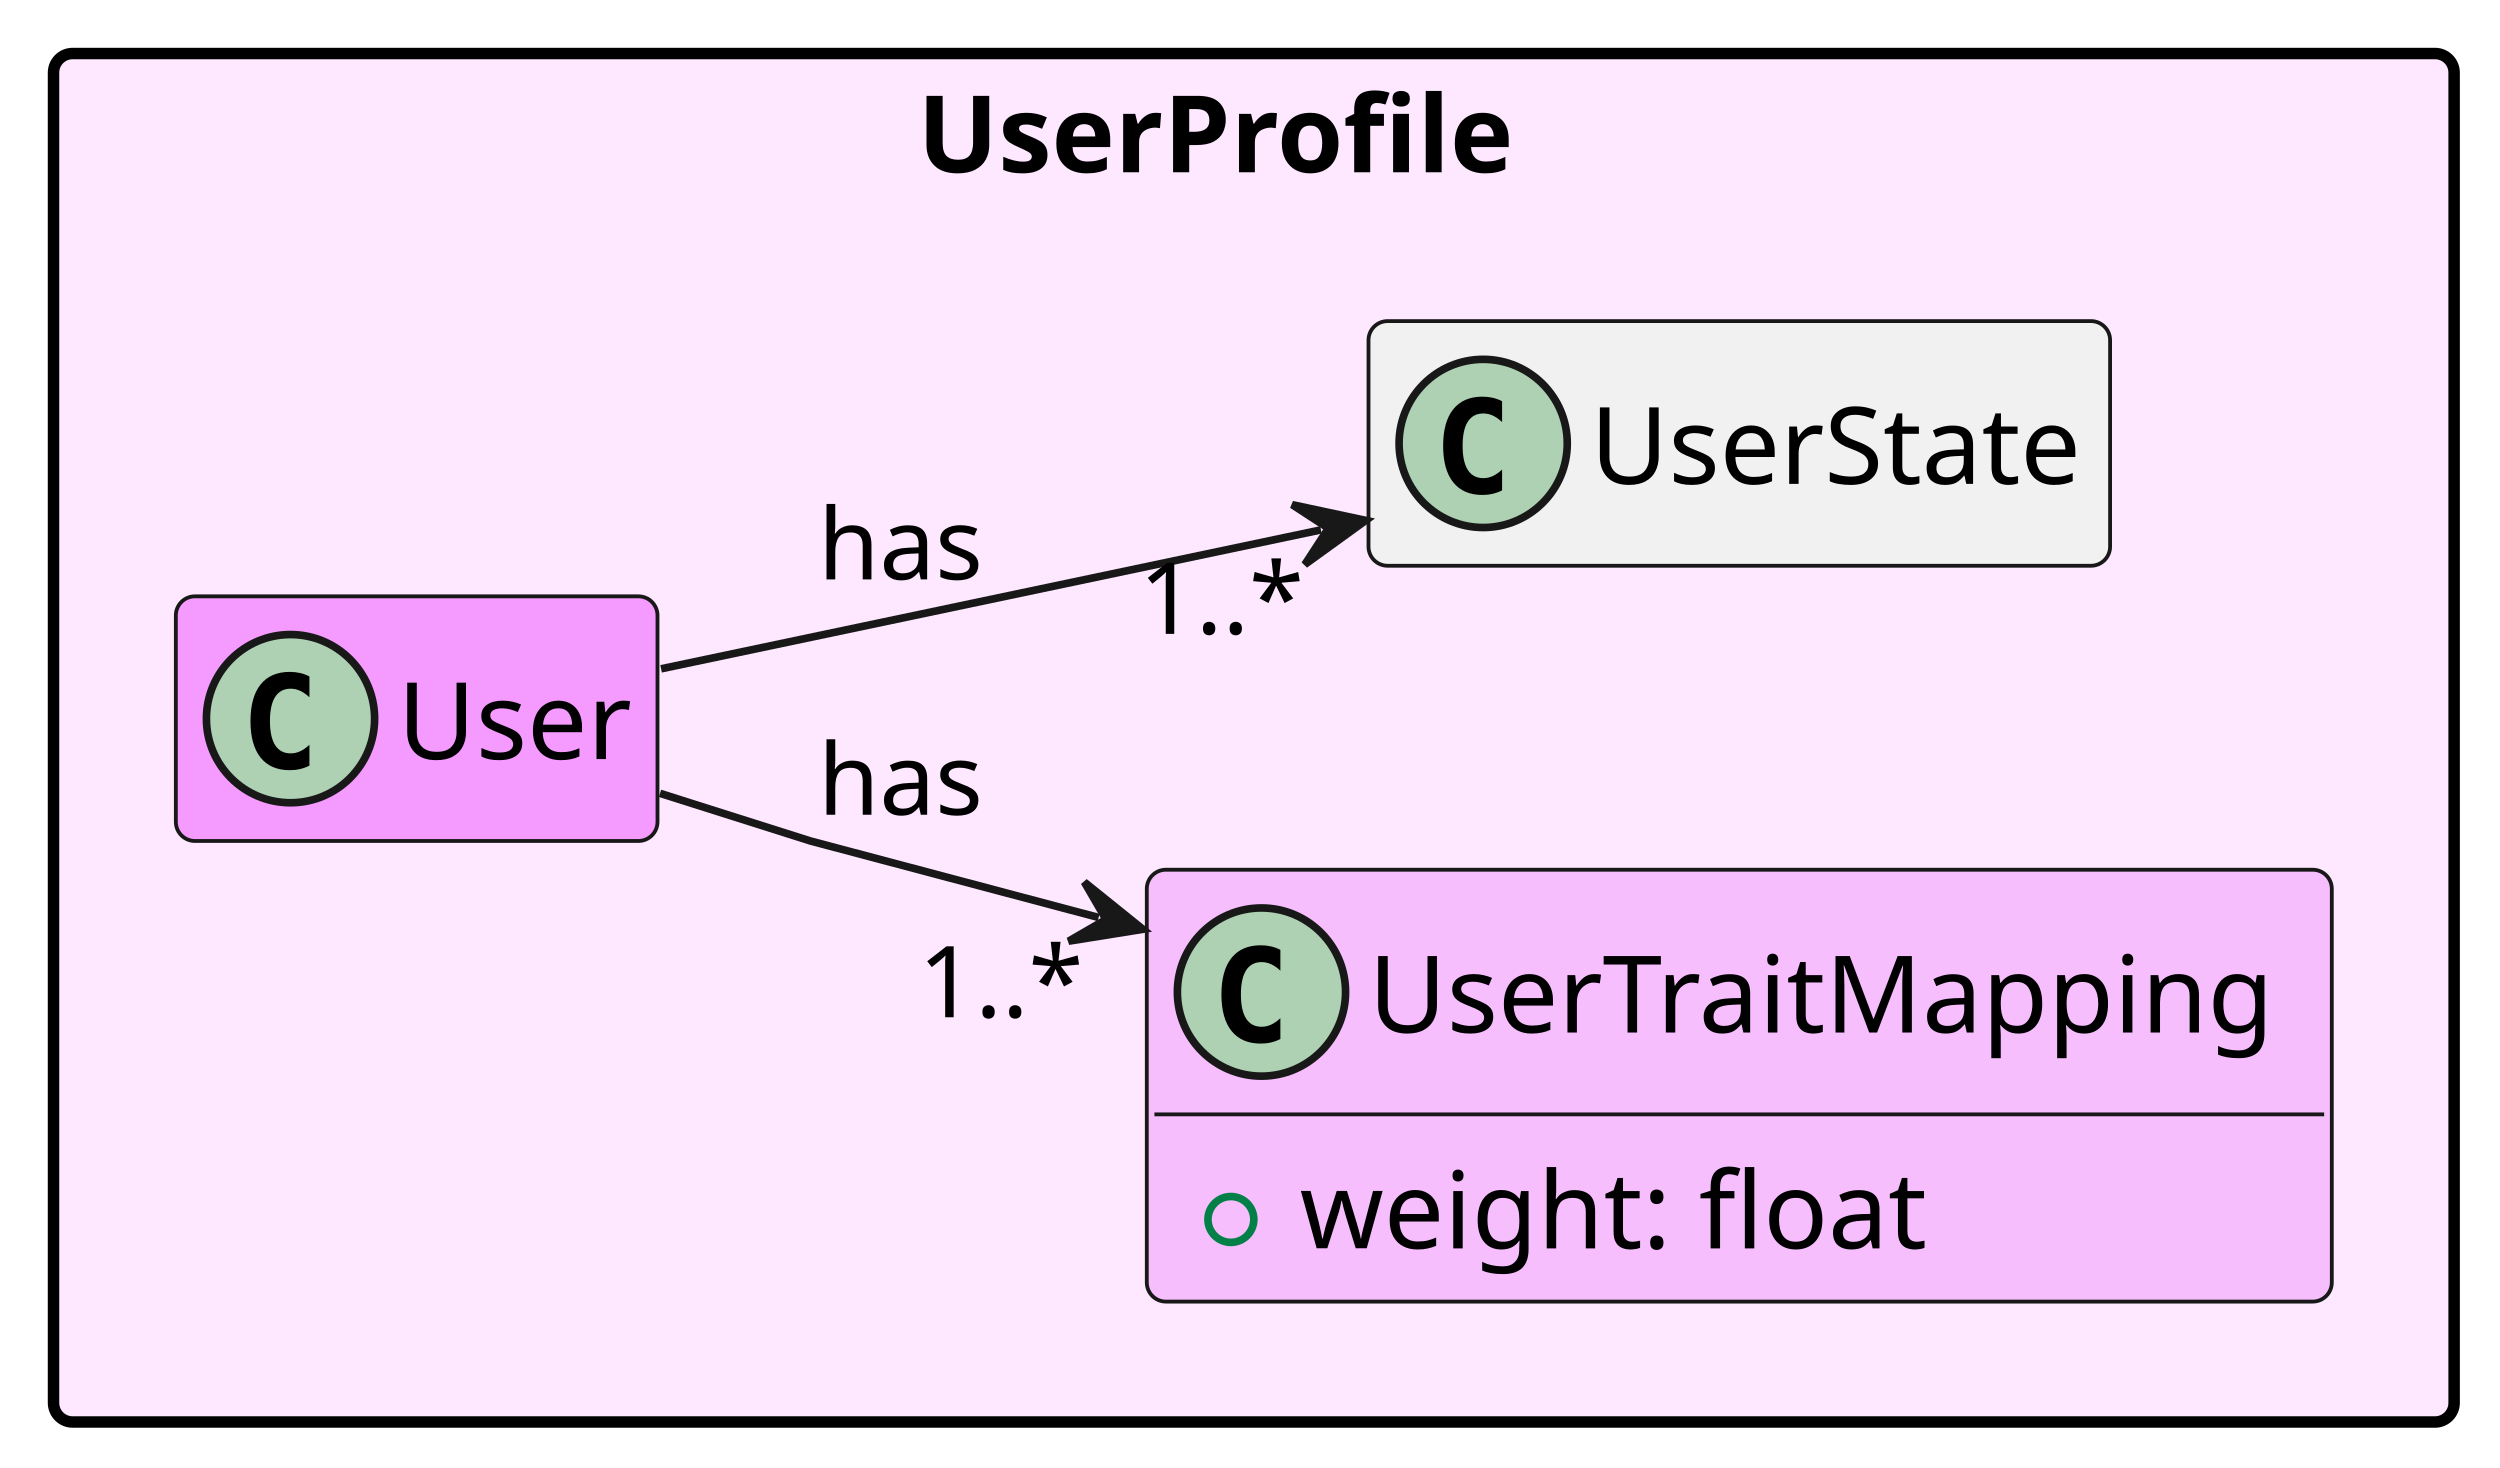
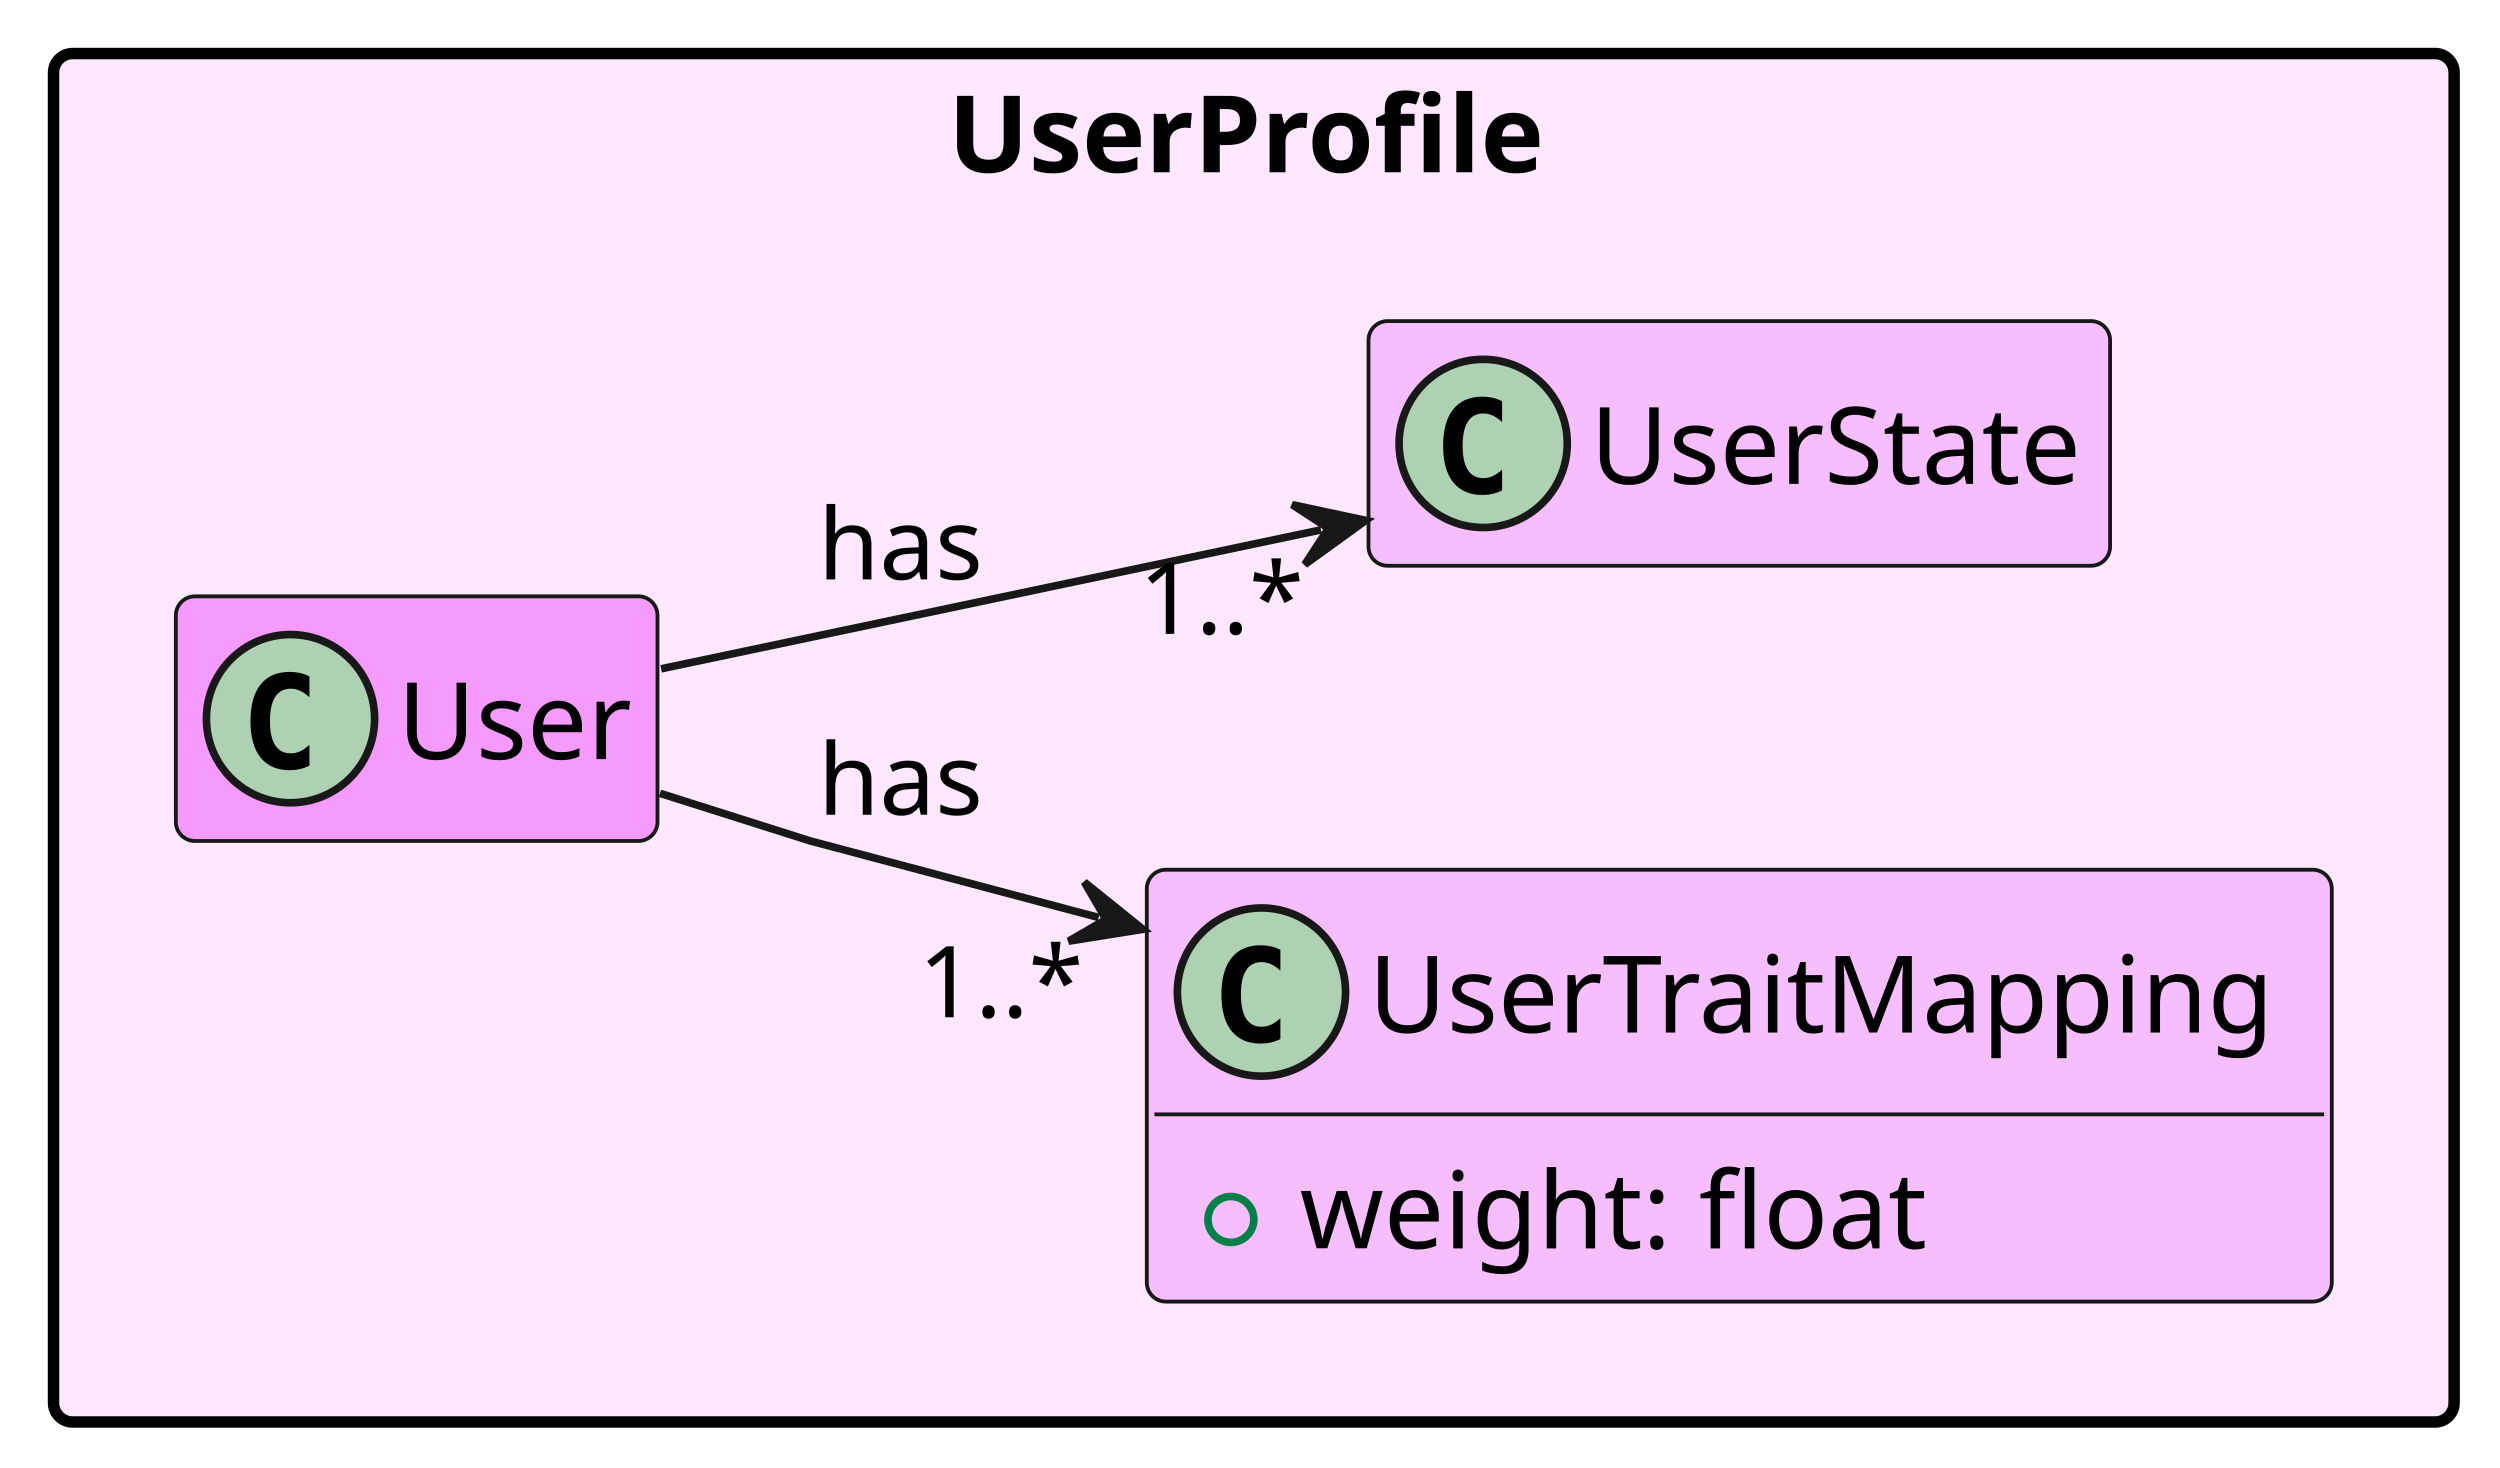
<svg xmlns="http://www.w3.org/2000/svg" contentStyleType="text/css" height="192px" preserveAspectRatio="none" style="width:327px;height:192px;background:#FFFFFF;" version="1.1" viewBox="0 0 327 192" width="327px" zoomAndPan="magnify">
  <defs />
  <g>
    <g id="cluster_UserProfile">
      <rect fill="#FDE8FF" height="179" rx="2.5" ry="2.5" style="stroke:#000000;stroke-width:1.5;" width="314" x="7" y="7" />
-       <text fill="#000000" font-family="sans-serif" font-size="14" font-weight="bold" lengthAdjust="spacing" textLength="88" x="120" y="22.535">UserProfile</text>
+       <text fill="#000000" font-family="sans-serif" font-size="14" font-weight="bold" lengthAdjust="spacing" textLength="80" x="124" y="22.535">UserProfile</text>
    </g>
    <g id="elem_User">
      <rect codeLine="16" fill="#F59BFF" height="32" id="User" rx="2.5" ry="2.5" style="stroke:#181818;stroke-width:0.5;" width="63" x="23" y="78" />
      <ellipse cx="38" cy="94" fill="#ADD1B2" rx="11" ry="11" style="stroke:#181818;stroke-width:1.0;" />
      <path d="M40.473,100.143 Q39.892,100.442 39.253,100.591 Q38.614,100.741 37.908,100.741 Q35.401,100.741 34.081,99.089 Q32.762,97.437 32.762,94.316 Q32.762,91.186 34.081,89.535 Q35.401,87.883 37.908,87.883 Q38.614,87.883 39.261,88.032 Q39.909,88.182 40.473,88.481 L40.473,91.203 Q39.842,90.622 39.249,90.352 Q38.655,90.082 38.024,90.082 Q36.68,90.082 35.995,91.149 Q35.31,92.216 35.31,94.316 Q35.31,96.408 35.995,97.474 Q36.68,98.541 38.024,98.541 Q38.655,98.541 39.249,98.271 Q39.842,98.001 40.473,97.42 Z " fill="#000000" />
      <text fill="#000000" font-family="sans-serif" font-size="14" lengthAdjust="spacing" textLength="31" x="52" y="99.291">User</text>
    </g>
    <g id="elem_UserTraitMapping">
      <rect codeLine="18" fill="#F7BEFE" height="56.488" id="UserTraitMapping" rx="2.5" ry="2.5" style="stroke:#181818;stroke-width:0.5;" width="155" x="150" y="113.76" />
      <ellipse cx="165" cy="129.76" fill="#ADD1B2" rx="11" ry="11" style="stroke:#181818;stroke-width:1.0;" />
      <path d="M167.473,135.903 Q166.892,136.202 166.253,136.351 Q165.614,136.501 164.908,136.501 Q162.401,136.501 161.082,134.849 Q159.762,133.197 159.762,130.076 Q159.762,126.947 161.082,125.295 Q162.401,123.643 164.908,123.643 Q165.614,123.643 166.261,123.792 Q166.909,123.942 167.473,124.24 L167.473,126.963 Q166.842,126.382 166.249,126.112 Q165.655,125.843 165.024,125.843 Q163.68,125.843 162.995,126.909 Q162.31,127.976 162.31,130.076 Q162.31,132.168 162.995,133.234 Q163.68,134.301 165.024,134.301 Q165.655,134.301 166.249,134.031 Q166.842,133.762 167.473,133.18 Z " fill="#000000" />
      <text fill="#000000" font-family="sans-serif" font-size="14" lengthAdjust="spacing" textLength="123" x="179" y="135.051">UserTraitMapping</text>
      <line style="stroke:#181818;stroke-width:0.5;" x1="151" x2="304" y1="145.76" y2="145.76" />
      <ellipse cx="161" cy="159.504" fill="none" rx="3" ry="3" style="stroke:#038048;stroke-width:1.0;" />
      <text fill="#000000" font-family="sans-serif" font-size="14" lengthAdjust="spacing" textLength="85" x="170" y="163.295">weight: float</text>
    </g>
    <g id="elem_UserState">
-       <rect fill="#F1F1F1" height="32" id="UserState" rx="2.5" ry="2.5" style="stroke:#181818;stroke-width:0.5;" width="97" x="179" y="42" />
+       <rect codeLine="22" fill="#F7BEFE" height="32" id="UserState" rx="2.5" ry="2.5" style="stroke:#181818;stroke-width:0.5;" width="97" x="179" y="42" />
      <ellipse cx="194" cy="58" fill="#ADD1B2" rx="11" ry="11" style="stroke:#181818;stroke-width:1.0;" />
      <path d="M196.473,64.143 Q195.892,64.442 195.253,64.591 Q194.614,64.741 193.908,64.741 Q191.401,64.741 190.082,63.089 Q188.762,61.437 188.762,58.316 Q188.762,55.187 190.082,53.535 Q191.401,51.883 193.908,51.883 Q194.614,51.883 195.261,52.032 Q195.909,52.182 196.473,52.48 L196.473,55.203 Q195.842,54.622 195.249,54.352 Q194.655,54.083 194.024,54.083 Q192.68,54.083 191.995,55.149 Q191.31,56.216 191.31,58.316 Q191.31,60.408 191.995,61.474 Q192.68,62.541 194.024,62.541 Q194.655,62.541 195.249,62.271 Q195.842,62.002 196.473,61.42 Z " fill="#000000" />
      <text fill="#000000" font-family="sans-serif" font-size="14" lengthAdjust="spacing" textLength="65" x="208" y="63.291">UserState</text>
    </g>
    <g id="link_User_UserState">
-       <path codeLine="22" d="M86.47,87.48 C112.16,82.07 143.269,75.528 172.779,69.308 " fill="none" id="User-to-UserState" style="stroke:#181818;stroke-width:1.0;" />
+       <path codeLine="24" d="M86.47,87.48 C112.16,82.07 143.269,75.528 172.779,69.308 " fill="none" id="User-to-UserState" style="stroke:#181818;stroke-width:1.0;" />
      <polygon fill="#181818" points="178.65,68.07,169.018,66.012,173.757,69.101,170.668,73.84,178.65,68.07" style="stroke:#181818;stroke-width:1.0;" />
      <text fill="#000000" font-family="sans-serif" font-size="13" lengthAdjust="spacing" textLength="22" x="107" y="75.788">has</text>
      <text fill="#000000" font-family="sans-serif" font-size="13" lengthAdjust="spacing" textLength="22" x="148.982" y="82.909">1..*</text>
    </g>
    <g id="link_User_UserTraitMapping">
-       <path codeLine="23" d="M86.33,103.77 C96.84,107.1 106,110 106,110 C106,110 120.091,113.74 143.701,120.01 " fill="none" id="User-to-UserTraitMapping" style="stroke:#181818;stroke-width:1.0;" />
+       <path codeLine="25" d="M86.33,103.77 C96.84,107.1 106,110 106,110 C106,110 120.091,113.74 143.701,120.01 " fill="none" id="User-to-UserTraitMapping" style="stroke:#181818;stroke-width:1.0;" />
      <polygon fill="#181818" points="149.5,121.55,141.828,115.374,144.667,120.267,139.775,123.106,149.5,121.55" style="stroke:#181818;stroke-width:1.0;" />
      <text fill="#000000" font-family="sans-serif" font-size="13" lengthAdjust="spacing" textLength="22" x="107" y="106.568">has</text>
      <text fill="#000000" font-family="sans-serif" font-size="13" lengthAdjust="spacing" textLength="22" x="120.13" y="133.059">1..*</text>
    </g>
  </g>
</svg>
